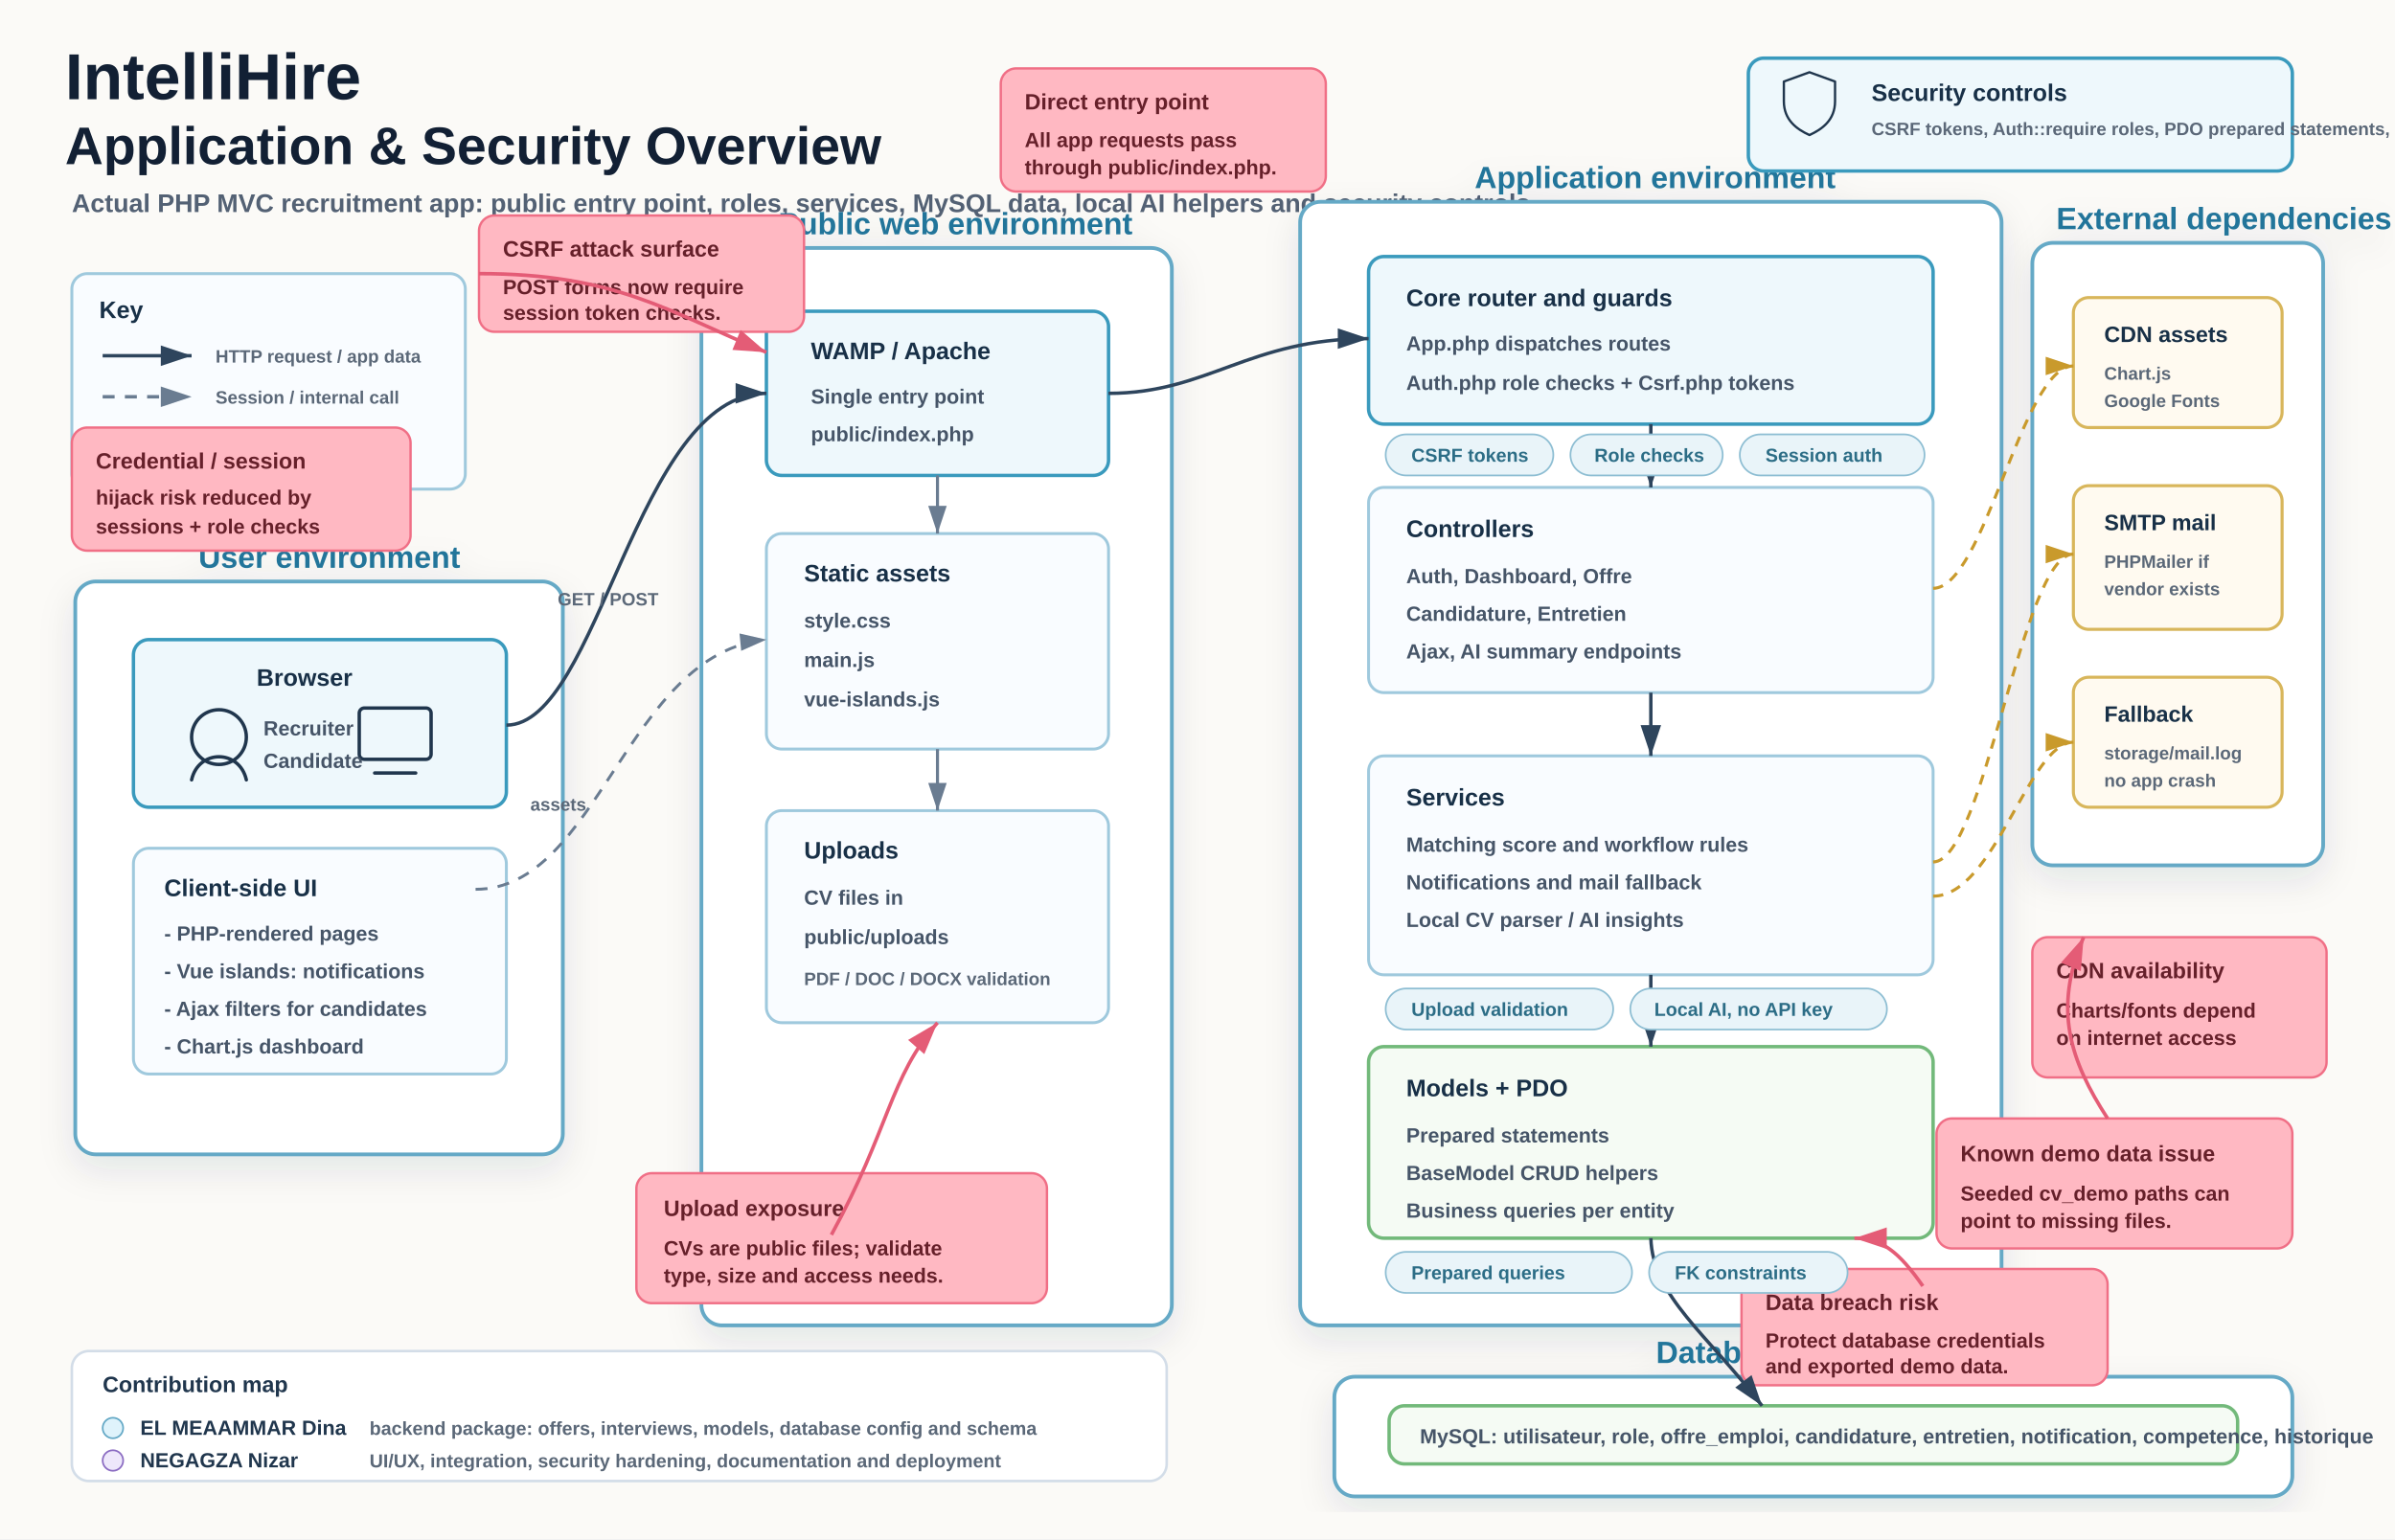
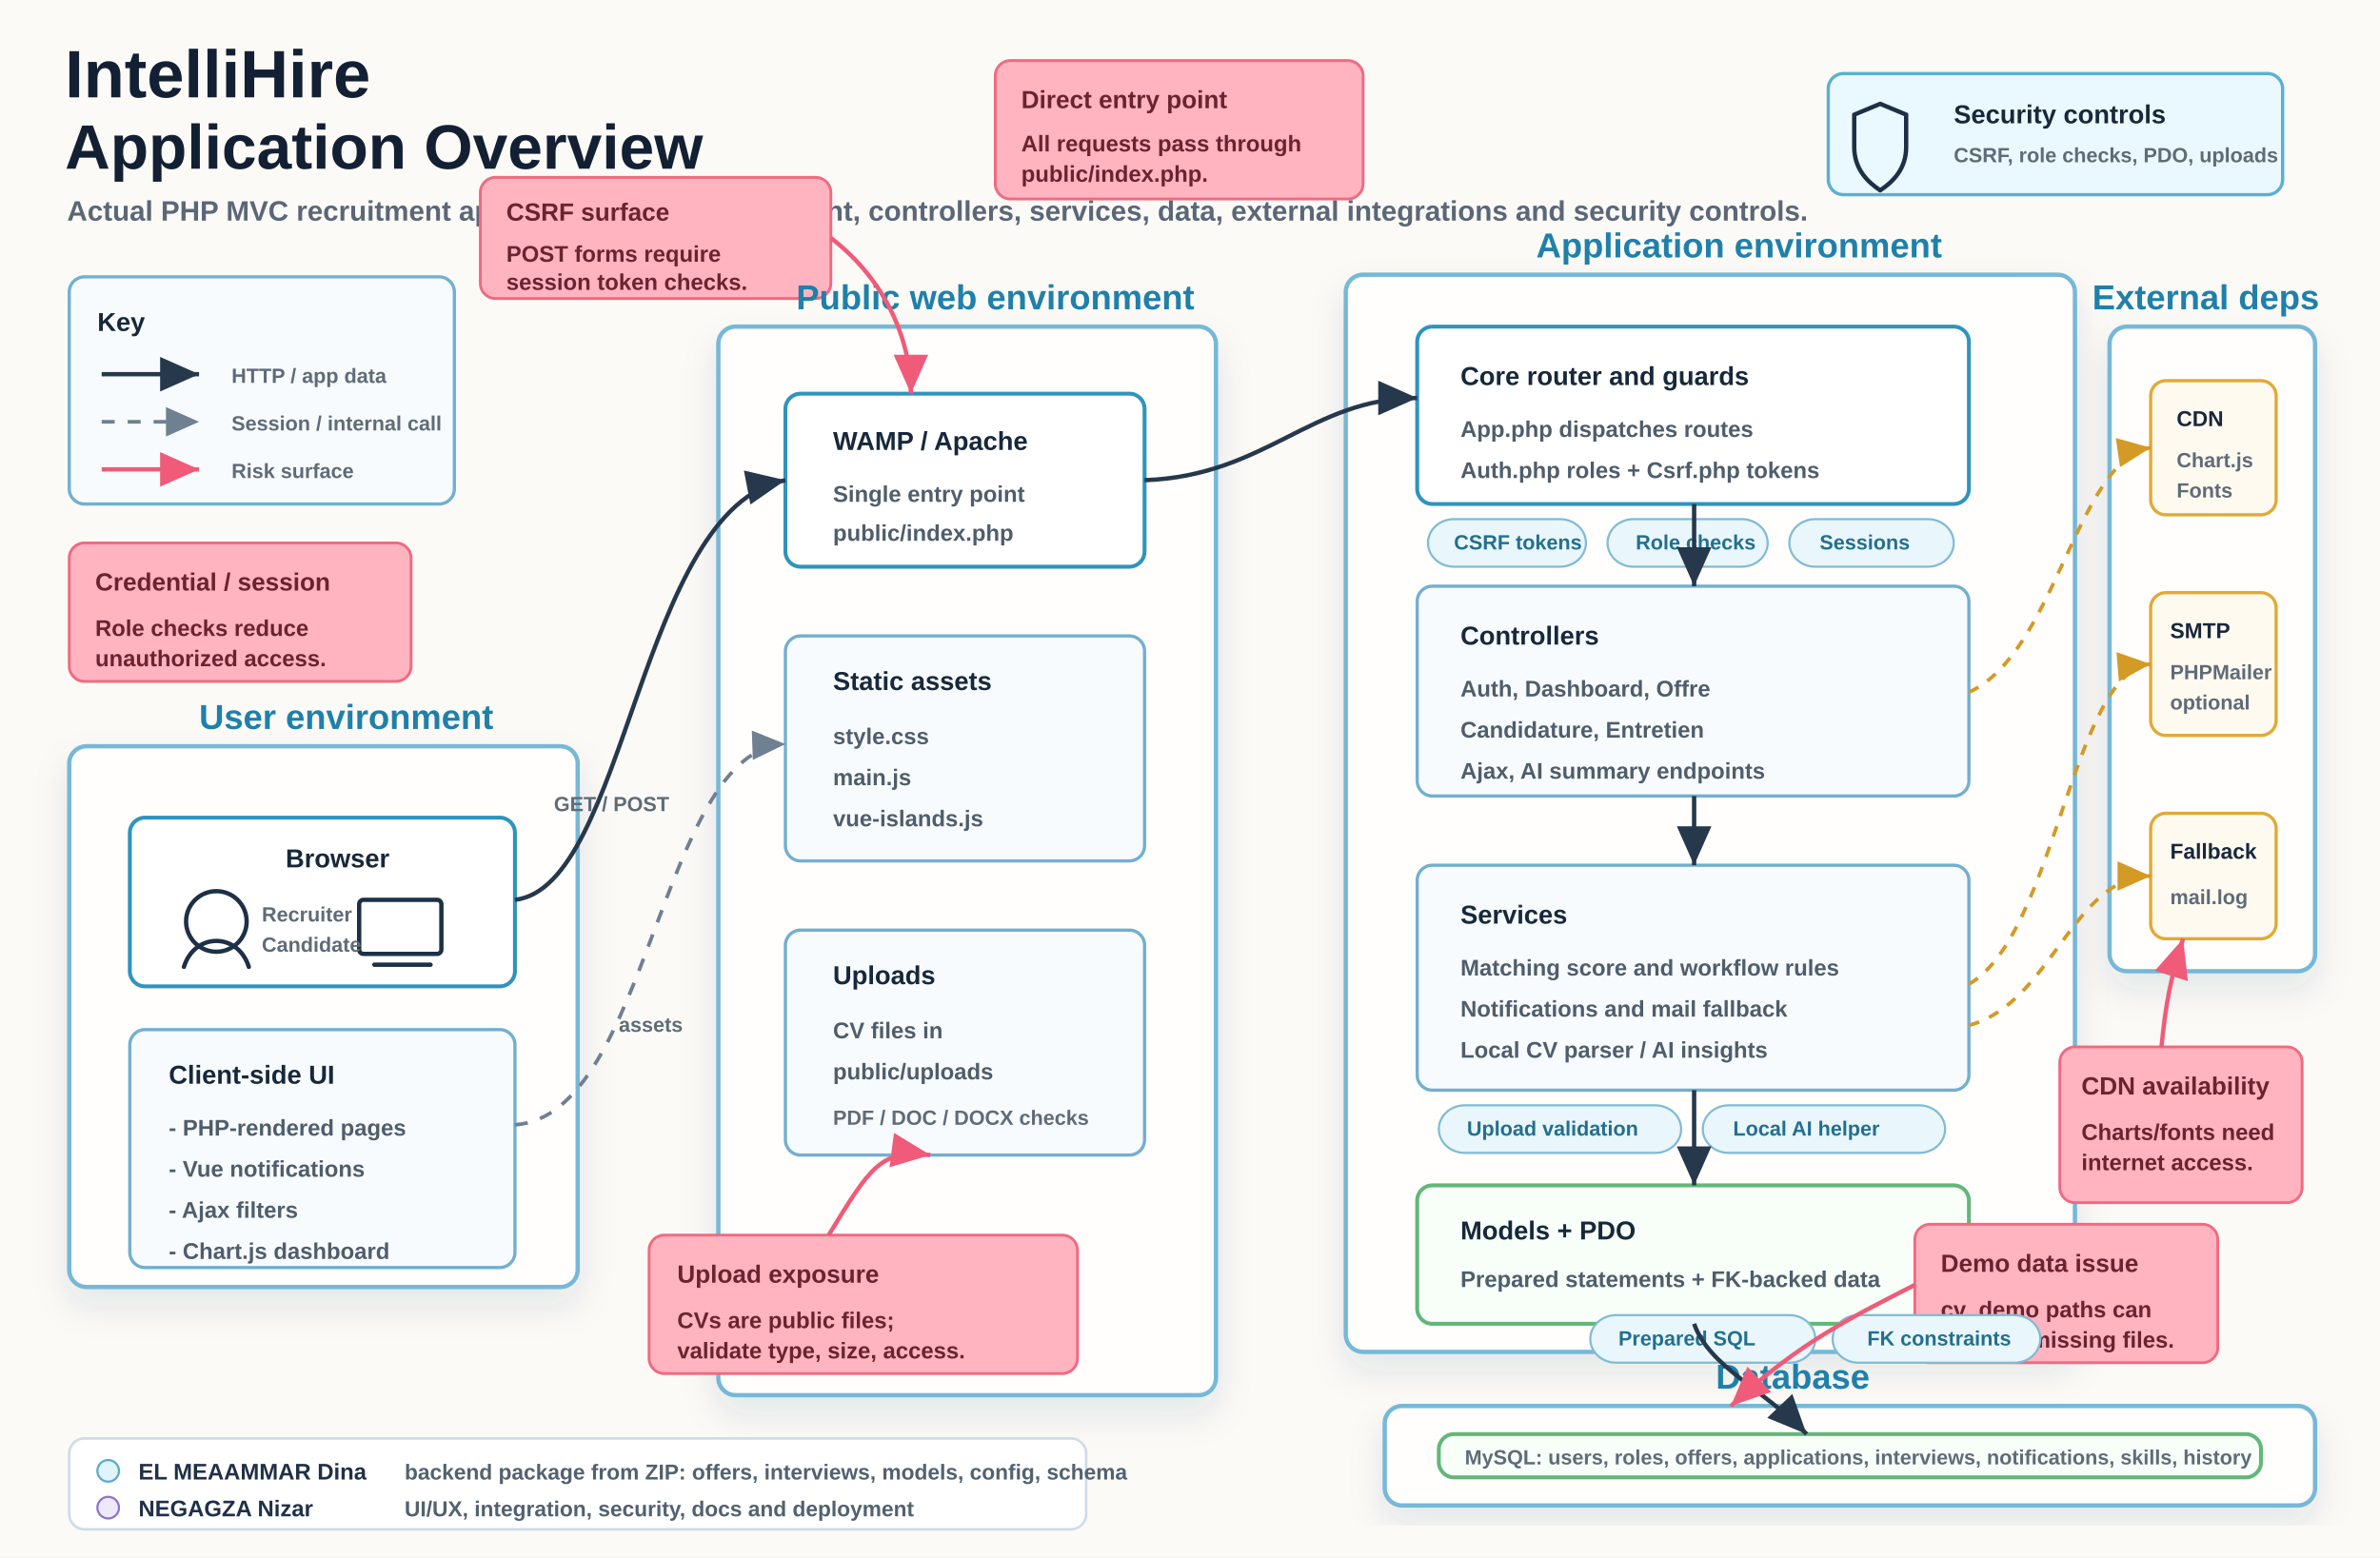
- <svg xmlns="http://www.w3.org/2000/svg" width="1400" height="900" viewBox="0 0 1400 900" role="img" aria-labelledby="title desc">
+ <svg xmlns="http://www.w3.org/2000/svg" width="1100" height="720" viewBox="0 0 1100 720" role="img" aria-labelledby="title desc">
  <defs>
    <style>
-       .bg { fill: #fbfaf7; }
-       .title { font: 800 38px Arial, sans-serif; fill: #122034; }
-       .subtitle { font: 600 15px Arial, sans-serif; fill: #536174; }
-       .zone { fill: #ffffff; stroke: #65a9c6; stroke-width: 2.2; rx: 12; }
-       .zone-title { font: 700 18px Arial, sans-serif; fill: #20749a; }
-       .box { fill: #f9fcff; stroke: #9fc9dd; stroke-width: 1.7; rx: 9; }
-       .box-strong { fill: #eef8fc; stroke: #3a9abd; stroke-width: 2; rx: 9; }
-       .box-db { fill: #f5fbf4; stroke: #72b97a; stroke-width: 2; rx: 9; }
-       .box-ext { fill: #fffaf0; stroke: #d8b65b; stroke-width: 1.8; rx: 9; }
-       .risk { fill: #ffb8c2; stroke: #f06f86; stroke-width: 1.4; rx: 9; }
-       .risk-title { font: 800 13px Arial, sans-serif; fill: #66202a; }
-       .risk-text { font: 600 12px Arial, sans-serif; fill: #66202a; }
-       .small { font: 600 12px Arial, sans-serif; fill: #465568; }
-       .tiny { font: 600 10.5px Arial, sans-serif; fill: #5b6878; }
-       .label { font: 700 14px Arial, sans-serif; fill: #183047; }
-       .muted { font: 600 12px Arial, sans-serif; fill: #6f7b8c; }
-       .pill { fill: #e9f4f9; stroke: #8ebed3; stroke-width: 1; rx: 12; }
-       .pill-text { font: 700 11px Arial, sans-serif; fill: #2c6d86; }
-       .flow { stroke: #2e455d; stroke-width: 2; fill: none; marker-end: url(#arrow); }
-       .flow-soft { stroke: #6a7c91; stroke-width: 1.8; fill: none; marker-end: url(#arrowSoft); }
-       .flow-risk { stroke: #e45c76; stroke-width: 2.1; fill: none; marker-end: url(#arrowRisk); }
-       .flow-dash { stroke: #6a7c91; stroke-width: 1.7; stroke-dasharray: 7 6; fill: none; marker-end: url(#arrowSoft); }
-       .flow-ext { stroke: #c99a2c; stroke-width: 1.8; stroke-dasharray: 6 5; fill: none; marker-end: url(#arrowExt); }
-       .icon-line { stroke: #20364d; stroke-width: 2; fill: none; stroke-linecap: round; stroke-linejoin: round; }
-       .icon-fill { fill: #20364d; }
-       .key-line { stroke-width: 2; fill: none; }
-       .credit { fill: #ffffff; stroke: #d3dde8; stroke-width: 1.5; rx: 10; }
-       .credit-title { font: 800 13px Arial, sans-serif; fill: #20364d; }
-       .credit-name { font: 800 12px Arial, sans-serif; fill: #20364d; }
-       .credit-text { font: 600 11px Arial, sans-serif; fill: #5b6878; }
-       .credit-dina { fill: #dff3fb; stroke: #65a9c6; stroke-width: 1; }
-       .credit-nizar { fill: #eee8fb; stroke: #8b6cc2; stroke-width: 1; }
+       .page { fill: #fbfaf7; }
+       .title { font: 800 31px Arial, sans-serif; fill: #132033; }
+       .sub { font: 600 13px Arial, sans-serif; fill: #5b6777; }
+       .zone { fill: #fffefd; stroke: #76b8d7; stroke-width: 2; rx: 8; }
+       .zone-label { font: 700 16px Arial, sans-serif; fill: #1f80aa; }
+       .panel { fill: #f8fbfd; stroke: #72afd0; stroke-width: 1.5; rx: 7; }
+       .panel-strong { fill: #ffffff; stroke: #2f94bd; stroke-width: 1.8; rx: 7; }
+       .data { fill: #f7fff8; stroke: #62b779; stroke-width: 1.8; rx: 7; }
+       .ext { fill: #fffaf0; stroke: #e0aa36; stroke-width: 1.5; rx: 7; }
+       .risk { fill: #ffb4c0; stroke: #f06a81; stroke-width: 1.3; rx: 7; }
+       .safe { fill: #eaf8ff; stroke: #5bb0cf; stroke-width: 1.5; rx: 7; }
+       .text { font: 600 12px Arial, sans-serif; fill: #26384c; }
+       .small { font: 600 10.5px Arial, sans-serif; fill: #4f5d6c; }
+       .tiny { font: 600 9.5px Arial, sans-serif; fill: #5f6b78; }
+       .bold { font: 800 12px Arial, sans-serif; fill: #17283b; }
+       .risk-title { font: 800 11.5px Arial, sans-serif; fill: #6b2330; }
+       .risk-text { font: 600 10.5px Arial, sans-serif; fill: #6b2330; }
+       .line { stroke: #26384c; stroke-width: 2; fill: none; marker-end: url(#arrow); }
+       .dash { stroke: #708093; stroke-width: 1.7; stroke-dasharray: 6 6; fill: none; marker-end: url(#arrow2); }
+       .risk-line { stroke: #ef5b78; stroke-width: 2; fill: none; marker-end: url(#arrowRisk); }
+       .ext-line { stroke: #d39a25; stroke-width: 1.7; stroke-dasharray: 5 5; fill: none; marker-end: url(#arrowExt); }
+       .icon { stroke: #1d3045; stroke-width: 2; fill: none; stroke-linecap: round; stroke-linejoin: round; }
+       .chip { fill: #e9f6fb; stroke: #81bbd4; stroke-width: 1; rx: 12; }
+       .chip-text { font: 700 9.5px Arial, sans-serif; fill: #236f8e; }
+       .credit { fill: #ffffff; stroke: #cfdce8; stroke-width: 1.2; rx: 7; }
+       .dot-dina { fill: #dff4fb; stroke: #5aaacc; stroke-width: 1; }
+       .dot-nizar { fill: #efe8fb; stroke: #8d73c9; stroke-width: 1; }
+       .credit-name { font: 800 10.5px Arial, sans-serif; fill: #203047; }
+       .credit-text { font: 600 10px Arial, sans-serif; fill: #526170; }
+       .shadow { filter: url(#shadow); }
    </style>
-     <marker id="arrow" markerWidth="10" markerHeight="10" refX="9" refY="3" orient="auto" markerUnits="strokeWidth">
-       <path d="M0,0 L9,3 L0,6 Z" fill="#2e455d" />
-     </marker>
-     <marker id="arrowSoft" markerWidth="10" markerHeight="10" refX="9" refY="3" orient="auto" markerUnits="strokeWidth">
-       <path d="M0,0 L9,3 L0,6 Z" fill="#6a7c91" />
-     </marker>
-     <marker id="arrowRisk" markerWidth="10" markerHeight="10" refX="9" refY="3" orient="auto" markerUnits="strokeWidth">
-       <path d="M0,0 L9,3 L0,6 Z" fill="#e45c76" />
-     </marker>
-     <marker id="arrowExt" markerWidth="10" markerHeight="10" refX="9" refY="3" orient="auto" markerUnits="strokeWidth">
-       <path d="M0,0 L9,3 L0,6 Z" fill="#c99a2c" />
-     </marker>
-     <filter id="shadow" x="-10%" y="-10%" width="120%" height="120%">
-       <feDropShadow dx="0" dy="8" stdDeviation="10" flood-color="#183047" flood-opacity="0.10" />
+     <marker id="arrow" markerWidth="10" markerHeight="8" refX="9" refY="4" orient="auto">
+       <path d="M0,0 L9,4 L0,8 Z" fill="#26384c" />
+     </marker>
+     <marker id="arrow2" markerWidth="10" markerHeight="8" refX="9" refY="4" orient="auto">
+       <path d="M0,0 L9,4 L0,8 Z" fill="#708093" />
+     </marker>
+     <marker id="arrowRisk" markerWidth="10" markerHeight="8" refX="9" refY="4" orient="auto">
+       <path d="M0,0 L9,4 L0,8 Z" fill="#ef5b78" />
+     </marker>
+     <marker id="arrowExt" markerWidth="10" markerHeight="8" refX="9" refY="4" orient="auto">
+       <path d="M0,0 L9,4 L0,8 Z" fill="#d39a25" />
+     </marker>
+     <filter id="shadow" x="-20%" y="-20%" width="140%" height="140%">
+       <feDropShadow dx="0" dy="8" stdDeviation="8" flood-color="#1b3148" flood-opacity=".10" />
    </filter>
  </defs>
-   <rect class="bg" width="1400" height="900" />
-   <text x="38" y="58" class="title">IntelliHire</text>
-   <text x="38" y="96" class="title" style="font-size:31px">Application &amp; Security Overview</text>
-   <text x="42" y="124" class="subtitle">Actual PHP MVC recruitment app: public entry point, roles, services, MySQL data, local AI helpers and security controls.</text>
-   <g transform="translate(42 160)">
-     <rect class="box" x="0" y="0" width="230" height="126" />
-     <text class="label" x="16" y="26">Key</text>
-     <line class="key-line" x1="18" y1="48" x2="70" y2="48" stroke="#2e455d" marker-end="url(#arrow)" />
-     <text class="tiny" x="84" y="52">HTTP request / app data</text>
-     <line class="key-line" x1="18" y1="72" x2="70" y2="72" stroke="#6a7c91" stroke-dasharray="7 6" marker-end="url(#arrowSoft)" />
-     <text class="tiny" x="84" y="76">Session / internal call</text>
-     <line class="key-line" x1="18" y1="96" x2="70" y2="96" stroke="#e45c76" marker-end="url(#arrowRisk)" />
-     <text class="tiny" x="84" y="100">Risk / attack surface</text>
-   </g>
-   <g filter="url(#shadow)">
-     <rect class="zone" x="44" y="340" width="285" height="335" />
-     <text class="zone-title" x="116" y="332">User environment</text>
-   </g>
-   <g transform="translate(78 374)">
-     <rect class="box-strong" x="0" y="0" width="218" height="98" />
-     <text class="label" x="72" y="27">Browser</text>
-     <circle cx="50" cy="57" r="16" class="icon-line" />
-     <path d="M34 82c4-18 28-18 32 0" class="icon-line" />
-     <rect x="132" y="40" width="42" height="30" rx="3" class="icon-line" />
-     <path d="M141 78h24" class="icon-line" />
-     <text class="small" x="76" y="56">Recruiter</text>
-     <text class="small" x="76" y="75">Candidate</text>
-   </g>
-   <g transform="translate(78 496)">
-     <rect class="box" x="0" y="0" width="218" height="132" />
-     <text class="label" x="18" y="28">Client-side UI</text>
-     <text class="small" x="18" y="54">- PHP-rendered pages</text>
-     <text class="small" x="18" y="76">- Vue islands: notifications</text>
-     <text class="small" x="18" y="98">- Ajax filters for candidates</text>
-     <text class="small" x="18" y="120">- Chart.js dashboard</text>
-   </g>
-   <g transform="translate(42 250)">
-     <rect class="risk" x="0" y="0" width="198" height="72" />
-     <text class="risk-title" x="14" y="24">Credential / session</text>
-     <text class="risk-text" x="14" y="45">hijack risk reduced by</text>
-     <text class="risk-text" x="14" y="62">sessions + role checks</text>
-   </g>
-   <g filter="url(#shadow)">
-     <rect class="zone" x="410" y="145" width="275" height="630" />
-     <text class="zone-title" x="455" y="137">Public web environment</text>
-   </g>
-   <g transform="translate(448 182)">
-     <rect class="box-strong" x="0" y="0" width="200" height="96" />
-     <text class="label" x="26" y="28">WAMP / Apache</text>
-     <text class="small" x="26" y="54">Single entry point</text>
-     <text class="small" x="26" y="76">public/index.php</text>
-   </g>
-   <g transform="translate(448 312)">
-     <rect class="box" x="0" y="0" width="200" height="126" />
-     <text class="label" x="22" y="28">Static assets</text>
-     <text class="small" x="22" y="55">style.css</text>
-     <text class="small" x="22" y="78">main.js</text>
-     <text class="small" x="22" y="101">vue-islands.js</text>
-   </g>
-   <g transform="translate(448 474)">
-     <rect class="box" x="0" y="0" width="200" height="124" />
-     <text class="label" x="22" y="28">Uploads</text>
-     <text class="small" x="22" y="55">CV files in</text>
-     <text class="small" x="22" y="78">public/uploads</text>
-     <text class="tiny" x="22" y="102">PDF / DOC / DOCX validation</text>
-   </g>
-   <g transform="translate(372 686)">
-     <rect class="risk" x="0" y="0" width="240" height="76" />
-     <text class="risk-title" x="16" y="25">Upload exposure</text>
-     <text class="risk-text" x="16" y="48">CVs are public files; validate</text>
-     <text class="risk-text" x="16" y="64">type, size and access needs.</text>
-   </g>
-   <g filter="url(#shadow)">
-     <rect class="zone" x="760" y="118" width="410" height="657" />
-     <text class="zone-title" x="862" y="110">Application environment</text>
-   </g>
-   <g transform="translate(800 150)">
-     <rect class="box-strong" x="0" y="0" width="330" height="98" />
-     <text class="label" x="22" y="29">Core router and guards</text>
-     <text class="small" x="22" y="55">App.php dispatches routes</text>
-     <text class="small" x="22" y="78">Auth.php role checks + Csrf.php tokens</text>
-   </g>
-   <g transform="translate(800 285)">
-     <rect class="box" x="0" y="0" width="330" height="120" />
-     <text class="label" x="22" y="29">Controllers</text>
-     <text class="small" x="22" y="56">Auth, Dashboard, Offre</text>
-     <text class="small" x="22" y="78">Candidature, Entretien</text>
-     <text class="small" x="22" y="100">Ajax, AI summary endpoints</text>
-   </g>
-   <g transform="translate(800 442)">
-     <rect class="box" x="0" y="0" width="330" height="128" />
-     <text class="label" x="22" y="29">Services</text>
-     <text class="small" x="22" y="56">Matching score and workflow rules</text>
-     <text class="small" x="22" y="78">Notifications and mail fallback</text>
-     <text class="small" x="22" y="100">Local CV parser / AI insights</text>
-   </g>
-   <g transform="translate(800 612)">
-     <rect class="box-db" x="0" y="0" width="330" height="112" />
-     <text class="label" x="22" y="29">Models + PDO</text>
-     <text class="small" x="22" y="56">Prepared statements</text>
-     <text class="small" x="22" y="78">BaseModel CRUD helpers</text>
-     <text class="small" x="22" y="100">Business queries per entity</text>
-   </g>
-   <g filter="url(#shadow)">
-     <rect class="zone" x="780" y="805" width="560" height="70" />
-     <text class="zone-title" x="968" y="797">Database environment</text>
-   </g>
-   <g transform="translate(812 822)">
-     <rect class="box-db" x="0" y="0" width="496" height="34" />
-     <text class="small" x="18" y="22">MySQL: utilisateur, role, offre_emploi, candidature, entretien, notification, competence, historique</text>
-   </g>
-   <g filter="url(#shadow)">
-     <rect class="zone" x="1188" y="142" width="170" height="364" />
-     <text class="zone-title" x="1202" y="134">External dependencies</text>
-   </g>
-   <g transform="translate(1212 174)">
-     <rect class="box-ext" x="0" y="0" width="122" height="76" />
-     <text class="label" x="18" y="26" style="font-size:13px">CDN assets</text>
-     <text class="tiny" x="18" y="48">Chart.js</text>
-     <text class="tiny" x="18" y="64">Google Fonts</text>
-   </g>
-   <g transform="translate(1212 284)">
-     <rect class="box-ext" x="0" y="0" width="122" height="84" />
-     <text class="label" x="18" y="26" style="font-size:13px">SMTP mail</text>
-     <text class="tiny" x="18" y="48">PHPMailer if</text>
-     <text class="tiny" x="18" y="64">vendor exists</text>
-   </g>
-   <g transform="translate(1212 396)">
-     <rect class="box-ext" x="0" y="0" width="122" height="76" />
-     <text class="label" x="18" y="26" style="font-size:13px">Fallback</text>
-     <text class="tiny" x="18" y="48">storage/mail.log</text>
-     <text class="tiny" x="18" y="64">no app crash</text>
-   </g>
-   <g transform="translate(1022 34)">
-     <rect class="box-strong" x="0" y="0" width="318" height="66" />
-     <path d="M29 18l22 8v17c0 16-11 24-22 29-11-5-22-13-22-29V26z" transform="translate(16 -4) scale(.68)" class="icon-line" />
-     <text class="label" x="72" y="25">Security controls</text>
-     <text class="tiny" x="72" y="45">CSRF tokens, Auth::require roles, PDO prepared statements, upload validation</text>
-   </g>
-   <g transform="translate(280 126)">
-     <rect class="risk" x="0" y="0" width="190" height="68" />
-     <text class="risk-title" x="14" y="24">CSRF attack surface</text>
-     <text class="risk-text" x="14" y="46">POST forms now require</text>
-     <text class="risk-text" x="14" y="61">session token checks.</text>
-   </g>
-   <g transform="translate(585 40)">
-     <rect class="risk" x="0" y="0" width="190" height="72" />
-     <text class="risk-title" x="14" y="24">Direct entry point</text>
-     <text class="risk-text" x="14" y="46">All app requests pass</text>
-     <text class="risk-text" x="14" y="62">through public/index.php.</text>
-   </g>
-   <g transform="translate(1018 742)">
-     <rect class="risk" x="0" y="0" width="214" height="68" />
-     <text class="risk-title" x="14" y="24">Data breach risk</text>
-     <text class="risk-text" x="14" y="46">Protect database credentials</text>
-     <text class="risk-text" x="14" y="61">and exported demo data.</text>
-   </g>
-   <g transform="translate(1188 548)">
-     <rect class="risk" x="0" y="0" width="172" height="82" />
-     <text class="risk-title" x="14" y="24">CDN availability</text>
-     <text class="risk-text" x="14" y="47">Charts/fonts depend</text>
-     <text class="risk-text" x="14" y="63">on internet access</text>
-   </g>
-   <g transform="translate(1132 654)">
-     <rect class="risk" x="0" y="0" width="208" height="76" />
-     <text class="risk-title" x="14" y="25">Known demo data issue</text>
-     <text class="risk-text" x="14" y="48">Seeded cv_demo paths can</text>
-     <text class="risk-text" x="14" y="64">point to missing files.</text>
-   </g>
-   <g transform="translate(42 790)">
-     <rect class="credit" x="0" y="0" width="640" height="76" />
-     <text class="credit-title" x="18" y="24">Contribution map</text>
-     <circle class="credit-dina" cx="24" cy="45" r="6" />
-     <text class="credit-name" x="40" y="49">EL MEAAMMAR Dina</text>
-     <text class="credit-text" x="174" y="49">backend package: offers, interviews, models, database config and schema</text>
-     <circle class="credit-nizar" cx="24" cy="64" r="6" />
-     <text class="credit-name" x="40" y="68">NEGAGZA Nizar</text>
-     <text class="credit-text" x="174" y="68">UI/UX, integration, security hardening, documentation and deployment</text>
-   </g>
-   <path class="flow" d="M296 424 C350 424 372 230 448 230" />
-   <text class="tiny" x="326" y="354">GET / POST</text>
-   <path class="flow-soft" d="M548 278 L548 312" />
-   <path class="flow-soft" d="M548 438 L548 474" />
-   <path class="flow" d="M648 230 C706 230 730 198 800 198" />
-   <path class="flow" d="M965 248 L965 285" />
-   <path class="flow" d="M965 405 L965 442" />
-   <path class="flow" d="M965 570 L965 612" />
-   <path class="flow" d="M965 724 C966 758 998 780 1030 822" />
-   <path class="flow-dash" d="M278 520 C350 520 366 382 448 374" />
-   <text class="tiny" x="310" y="474">assets</text>
-   <path class="flow-risk" d="M280 160 C360 160 390 182 448 206" />
-   <path class="flow-risk" d="M486 722 C520 660 520 630 548 598" />
-   <path class="flow-risk" d="M1124 752 C1110 732 1100 724 1084 724" />
-   <path class="flow-risk" d="M1232 654 C1210 620 1200 590 1218 548" />
-   <path class="flow-ext" d="M1130 344 C1160 344 1182 214 1212 214" />
-   <path class="flow-ext" d="M1130 504 C1160 504 1182 324 1212 324" />
-   <path class="flow-ext" d="M1130 524 C1166 524 1186 434 1212 434" />
-   <g transform="translate(810 254)">
-     <rect class="pill" x="0" y="0" width="98" height="24" />
-     <text class="pill-text" x="15" y="16">CSRF tokens</text>
-     <rect class="pill" x="108" y="0" width="89" height="24" />
-     <text class="pill-text" x="122" y="16">Role checks</text>
-     <rect class="pill" x="207" y="0" width="108" height="24" />
-     <text class="pill-text" x="222" y="16">Session auth</text>
-   </g>
-   <g transform="translate(810 578)">
-     <rect class="pill" x="0" y="0" width="133" height="24" />
-     <text class="pill-text" x="15" y="16">Upload validation</text>
-     <rect class="pill" x="143" y="0" width="150" height="24" />
-     <text class="pill-text" x="157" y="16">Local AI, no API key</text>
-   </g>
-   <g transform="translate(810 732)">
-     <rect class="pill" x="0" y="0" width="144" height="24" />
-     <text class="pill-text" x="15" y="16">Prepared queries</text>
-     <rect class="pill" x="154" y="0" width="116" height="24" />
-     <text class="pill-text" x="169" y="16">FK constraints</text>
-   </g>
+   <rect class="page" width="1100" height="720" />
+   <text class="title" x="30" y="45">IntelliHire</text>
+   <text class="title" x="30" y="78" style="font-size:29px">Application Overview</text>
+   <text class="sub" x="31" y="102">Actual PHP MVC recruitment app: users, public entry point, controllers, services, data, external integrations and security controls.</text>
+   <g transform="translate(32 128)">
+     <rect class="panel" width="178" height="105" />
+     <text class="bold" x="13" y="25">Key</text>
+     <line class="line" x1="15" y1="45" x2="60" y2="45" />
+     <text class="tiny" x="75" y="49">HTTP / app data</text>
+     <line class="dash" x1="15" y1="67" x2="60" y2="67" />
+     <text class="tiny" x="75" y="71">Session / internal call</text>
+     <line class="risk-line" x1="15" y1="89" x2="60" y2="89" />
+     <text class="tiny" x="75" y="93">Risk surface</text>
+   </g>
+   <g transform="translate(222 82)">
+     <rect class="risk" width="162" height="56" />
+     <text class="risk-title" x="12" y="20">CSRF surface</text>
+     <text class="risk-text" x="12" y="39">POST forms require</text>
+     <text class="risk-text" x="12" y="52">session token checks.</text>
+   </g>
+   <g transform="translate(460 28)">
+     <rect class="risk" width="170" height="64" />
+     <text class="risk-title" x="12" y="22">Direct entry point</text>
+     <text class="risk-text" x="12" y="42">All requests pass through</text>
+     <text class="risk-text" x="12" y="56">public/index.php.</text>
+   </g>
+   <g transform="translate(32 251)">
+     <rect class="risk" width="158" height="64" />
+     <text class="risk-title" x="12" y="22">Credential / session</text>
+     <text class="risk-text" x="12" y="43">Role checks reduce</text>
+     <text class="risk-text" x="12" y="57">unauthorized access.</text>
+   </g>
+   <g class="shadow">
+     <rect class="zone" x="32" y="345" width="235" height="250" />
+   </g>
+   <text class="zone-label" x="92" y="337">User environment</text>
+   <g transform="translate(60 378)">
+     <rect class="panel-strong" width="178" height="78" />
+     <text class="bold" x="72" y="23">Browser</text>
+     <circle class="icon" cx="40" cy="48" r="14" />
+     <path class="icon" d="M25 69c5-16 25-16 30 0" />
+     <rect class="icon" x="106" y="38" width="38" height="25" rx="2" />
+     <line class="icon" x1="113" y1="68" x2="139" y2="68" />
+     <text class="tiny" x="61" y="48">Recruiter</text>
+     <text class="tiny" x="61" y="62">Candidate</text>
+   </g>
+   <g transform="translate(60 476)">
+     <rect class="panel" width="178" height="110" />
+     <text class="bold" x="18" y="25">Client-side UI</text>
+     <text class="small" x="18" y="49">- PHP-rendered pages</text>
+     <text class="small" x="18" y="68">- Vue notifications</text>
+     <text class="small" x="18" y="87">- Ajax filters</text>
+     <text class="small" x="18" y="106">- Chart.js dashboard</text>
+   </g>
+   <g class="shadow">
+     <rect class="zone" x="332" y="151" width="230" height="494" />
+   </g>
+   <text class="zone-label" x="368" y="143">Public web environment</text>
+   <g transform="translate(363 182)">
+     <rect class="panel-strong" width="166" height="80" />
+     <text class="bold" x="22" y="26">WAMP / Apache</text>
+     <text class="small" x="22" y="50">Single entry point</text>
+     <text class="small" x="22" y="68">public/index.php</text>
+   </g>
+   <g transform="translate(363 294)">
+     <rect class="panel" width="166" height="104" />
+     <text class="bold" x="22" y="25">Static assets</text>
+     <text class="small" x="22" y="50">style.css</text>
+     <text class="small" x="22" y="69">main.js</text>
+     <text class="small" x="22" y="88">vue-islands.js</text>
+   </g>
+   <g transform="translate(363 430)">
+     <rect class="panel" width="166" height="104" />
+     <text class="bold" x="22" y="25">Uploads</text>
+     <text class="small" x="22" y="50">CV files in</text>
+     <text class="small" x="22" y="69">public/uploads</text>
+     <text class="tiny" x="22" y="90">PDF / DOC / DOCX checks</text>
+   </g>
+   <g transform="translate(300 571)">
+     <rect class="risk" width="198" height="64" />
+     <text class="risk-title" x="13" y="22">Upload exposure</text>
+     <text class="risk-text" x="13" y="43">CVs are public files;</text>
+     <text class="risk-text" x="13" y="57">validate type, size, access.</text>
+   </g>
+   <g class="shadow">
+     <rect class="zone" x="622" y="127" width="337" height="498" />
+   </g>
+   <text class="zone-label" x="710" y="119">Application environment</text>
+   <g transform="translate(655 151)">
+     <rect class="panel-strong" width="255" height="82" />
+     <text class="bold" x="20" y="27">Core router and guards</text>
+     <text class="small" x="20" y="51">App.php dispatches routes</text>
+     <text class="small" x="20" y="70">Auth.php roles + Csrf.php tokens</text>
+   </g>
+   <g transform="translate(660 240)">
+     <rect class="chip" width="73" height="22" />
+     <text class="chip-text" x="12" y="14">CSRF tokens</text>
+     <rect class="chip" x="83" width="74" height="22" />
+     <text class="chip-text" x="96" y="14">Role checks</text>
+     <rect class="chip" x="167" width="76" height="22" />
+     <text class="chip-text" x="181" y="14">Sessions</text>
+   </g>
+   <g transform="translate(655 271)">
+     <rect class="panel" width="255" height="97" />
+     <text class="bold" x="20" y="27">Controllers</text>
+     <text class="small" x="20" y="51">Auth, Dashboard, Offre</text>
+     <text class="small" x="20" y="70">Candidature, Entretien</text>
+     <text class="small" x="20" y="89">Ajax, AI summary endpoints</text>
+   </g>
+   <g transform="translate(655 400)">
+     <rect class="panel" width="255" height="104" />
+     <text class="bold" x="20" y="27">Services</text>
+     <text class="small" x="20" y="51">Matching score and workflow rules</text>
+     <text class="small" x="20" y="70">Notifications and mail fallback</text>
+     <text class="small" x="20" y="89">Local CV parser / AI insights</text>
+   </g>
+   <g transform="translate(665 511)">
+     <rect class="chip" width="112" height="22" />
+     <text class="chip-text" x="13" y="14">Upload validation</text>
+     <rect class="chip" x="122" width="112" height="22" />
+     <text class="chip-text" x="136" y="14">Local AI helper</text>
+   </g>
+   <g transform="translate(655 548)">
+     <rect class="data" width="255" height="64" />
+     <text class="bold" x="20" y="25">Models + PDO</text>
+     <text class="small" x="20" y="47">Prepared statements + FK-backed data</text>
+   </g>
+   <g transform="translate(845 34)">
+     <rect class="safe" width="210" height="56" />
+     <path class="icon" d="M24 14l12 5v15c0 10-6 16-12 20-6-4-12-10-12-20V19z" />
+     <text class="bold" x="58" y="23">Security controls</text>
+     <text class="tiny" x="58" y="41">CSRF, role checks, PDO, uploads</text>
+   </g>
+   <g class="shadow">
+     <rect class="zone" x="975" y="151" width="95" height="298" />
+   </g>
+   <text class="zone-label" x="967" y="143">External deps</text>
+   <g transform="translate(994 176)">
+     <rect class="ext" width="58" height="62" />
+     <text class="bold" x="12" y="21" style="font-size:10px">CDN</text>
+     <text class="tiny" x="12" y="40">Chart.js</text>
+     <text class="tiny" x="12" y="54">Fonts</text>
+   </g>
+   <g transform="translate(994 274)">
+     <rect class="ext" width="58" height="66" />
+     <text class="bold" x="9" y="21" style="font-size:10px">SMTP</text>
+     <text class="tiny" x="9" y="40">PHPMailer</text>
+     <text class="tiny" x="9" y="54">optional</text>
+   </g>
+   <g transform="translate(994 376)">
+     <rect class="ext" width="58" height="58" />
+     <text class="bold" x="9" y="21" style="font-size:10px">Fallback</text>
+     <text class="tiny" x="9" y="42">mail.log</text>
+   </g>
+   <g transform="translate(952 484)">
+     <rect class="risk" width="112" height="72" />
+     <text class="risk-title" x="10" y="22">CDN availability</text>
+     <text class="risk-text" x="10" y="43">Charts/fonts need</text>
+     <text class="risk-text" x="10" y="57">internet access.</text>
+   </g>
+   <g class="shadow">
+     <rect class="zone" x="640" y="650" width="430" height="46" />
+   </g>
+   <text class="zone-label" x="793" y="642">Database</text>
+   <g transform="translate(665 663)">
+     <rect class="data" width="380" height="20" />
+     <text class="tiny" x="12" y="14">MySQL: users, roles, offers, applications, interviews, notifications, skills, history</text>
+   </g>
+   <g transform="translate(885 566)">
+     <rect class="risk" width="140" height="64" />
+     <text class="risk-title" x="12" y="22">Demo data issue</text>
+     <text class="risk-text" x="12" y="43">cv_demo paths can</text>
+     <text class="risk-text" x="12" y="57">point to missing files.</text>
+   </g>
+   <g transform="translate(735 608)">
+     <rect class="chip" width="104" height="22" />
+     <text class="chip-text" x="13" y="14">Prepared SQL</text>
+     <rect class="chip" x="112" width="96" height="22" />
+     <text class="chip-text" x="128" y="14">FK constraints</text>
+   </g>
+   <g transform="translate(32 665)">
+     <rect class="credit" width="470" height="42" />
+     <circle class="dot-dina" cx="18" cy="15" r="5" />
+     <text class="credit-name" x="32" y="19">EL MEAAMMAR Dina</text>
+     <text class="credit-text" x="155" y="19">backend package from ZIP: offers, interviews, models, config, schema</text>
+     <circle class="dot-nizar" cx="18" cy="32" r="5" />
+     <text class="credit-name" x="32" y="36">NEGAGZA Nizar</text>
+     <text class="credit-text" x="155" y="36">UI/UX, integration, security, docs and deployment</text>
+   </g>
+   <path class="line" d="M238 416 C290 410 295 235 363 222" />
+   <text class="tiny" x="256" y="375">GET / POST</text>
+   <path class="dash" d="M238 520 C300 516 305 346 363 344" />
+   <text class="tiny" x="286" y="477">assets</text>
+   <path class="line" d="M529 222 C585 220 606 184 655 184" />
+   <path class="line" d="M783 233 L783 271" />
+   <path class="line" d="M783 368 L783 400" />
+   <path class="line" d="M783 504 L783 548" />
+   <path class="line" d="M783 612 C790 632 815 642 835 663" />
+   <path class="risk-line" d="M384 110 C410 130 421 158 421 182" />
+   <path class="risk-line" d="M383 571 C402 540 407 531 430 534" />
+   <path class="risk-line" d="M885 594 C858 608 832 620 800 650" />
+   <path class="risk-line" d="M999 484 C1001 464 1003 453 1009 434" />
+   <path class="ext-line" d="M910 320 C950 302 960 212 994 207" />
+   <path class="ext-line" d="M910 455 C950 432 958 310 994 307" />
+   <path class="ext-line" d="M910 474 C948 464 958 405 994 405" />
</svg>
